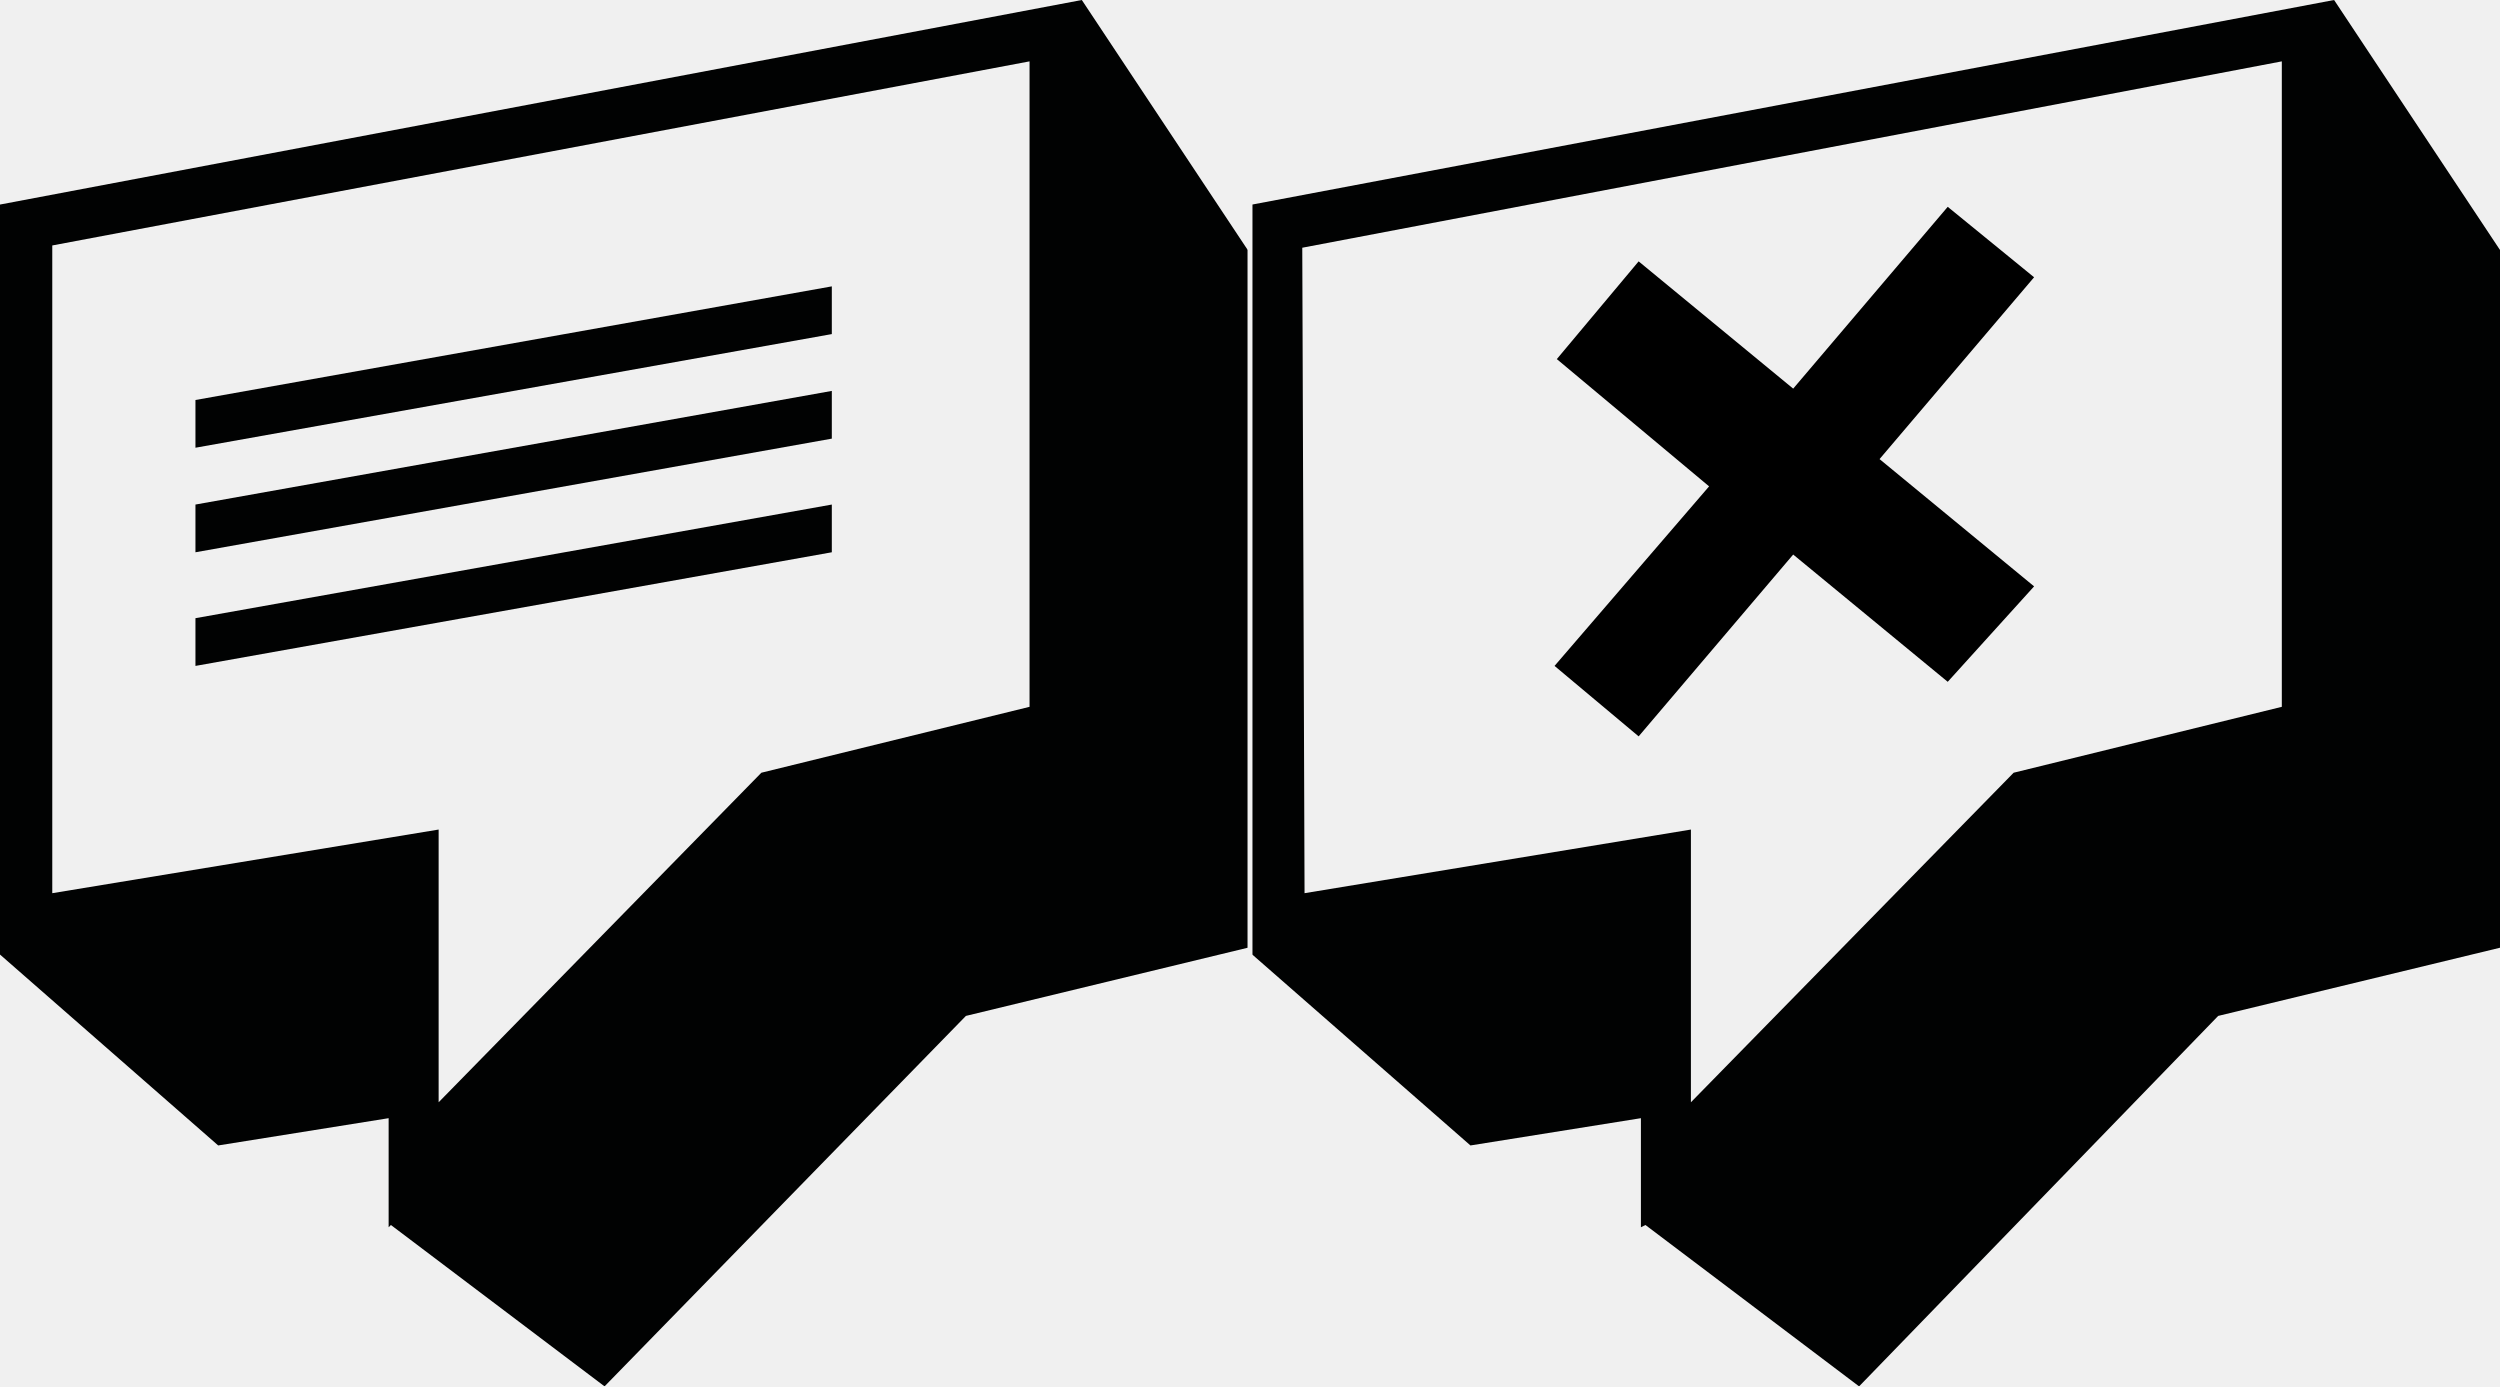
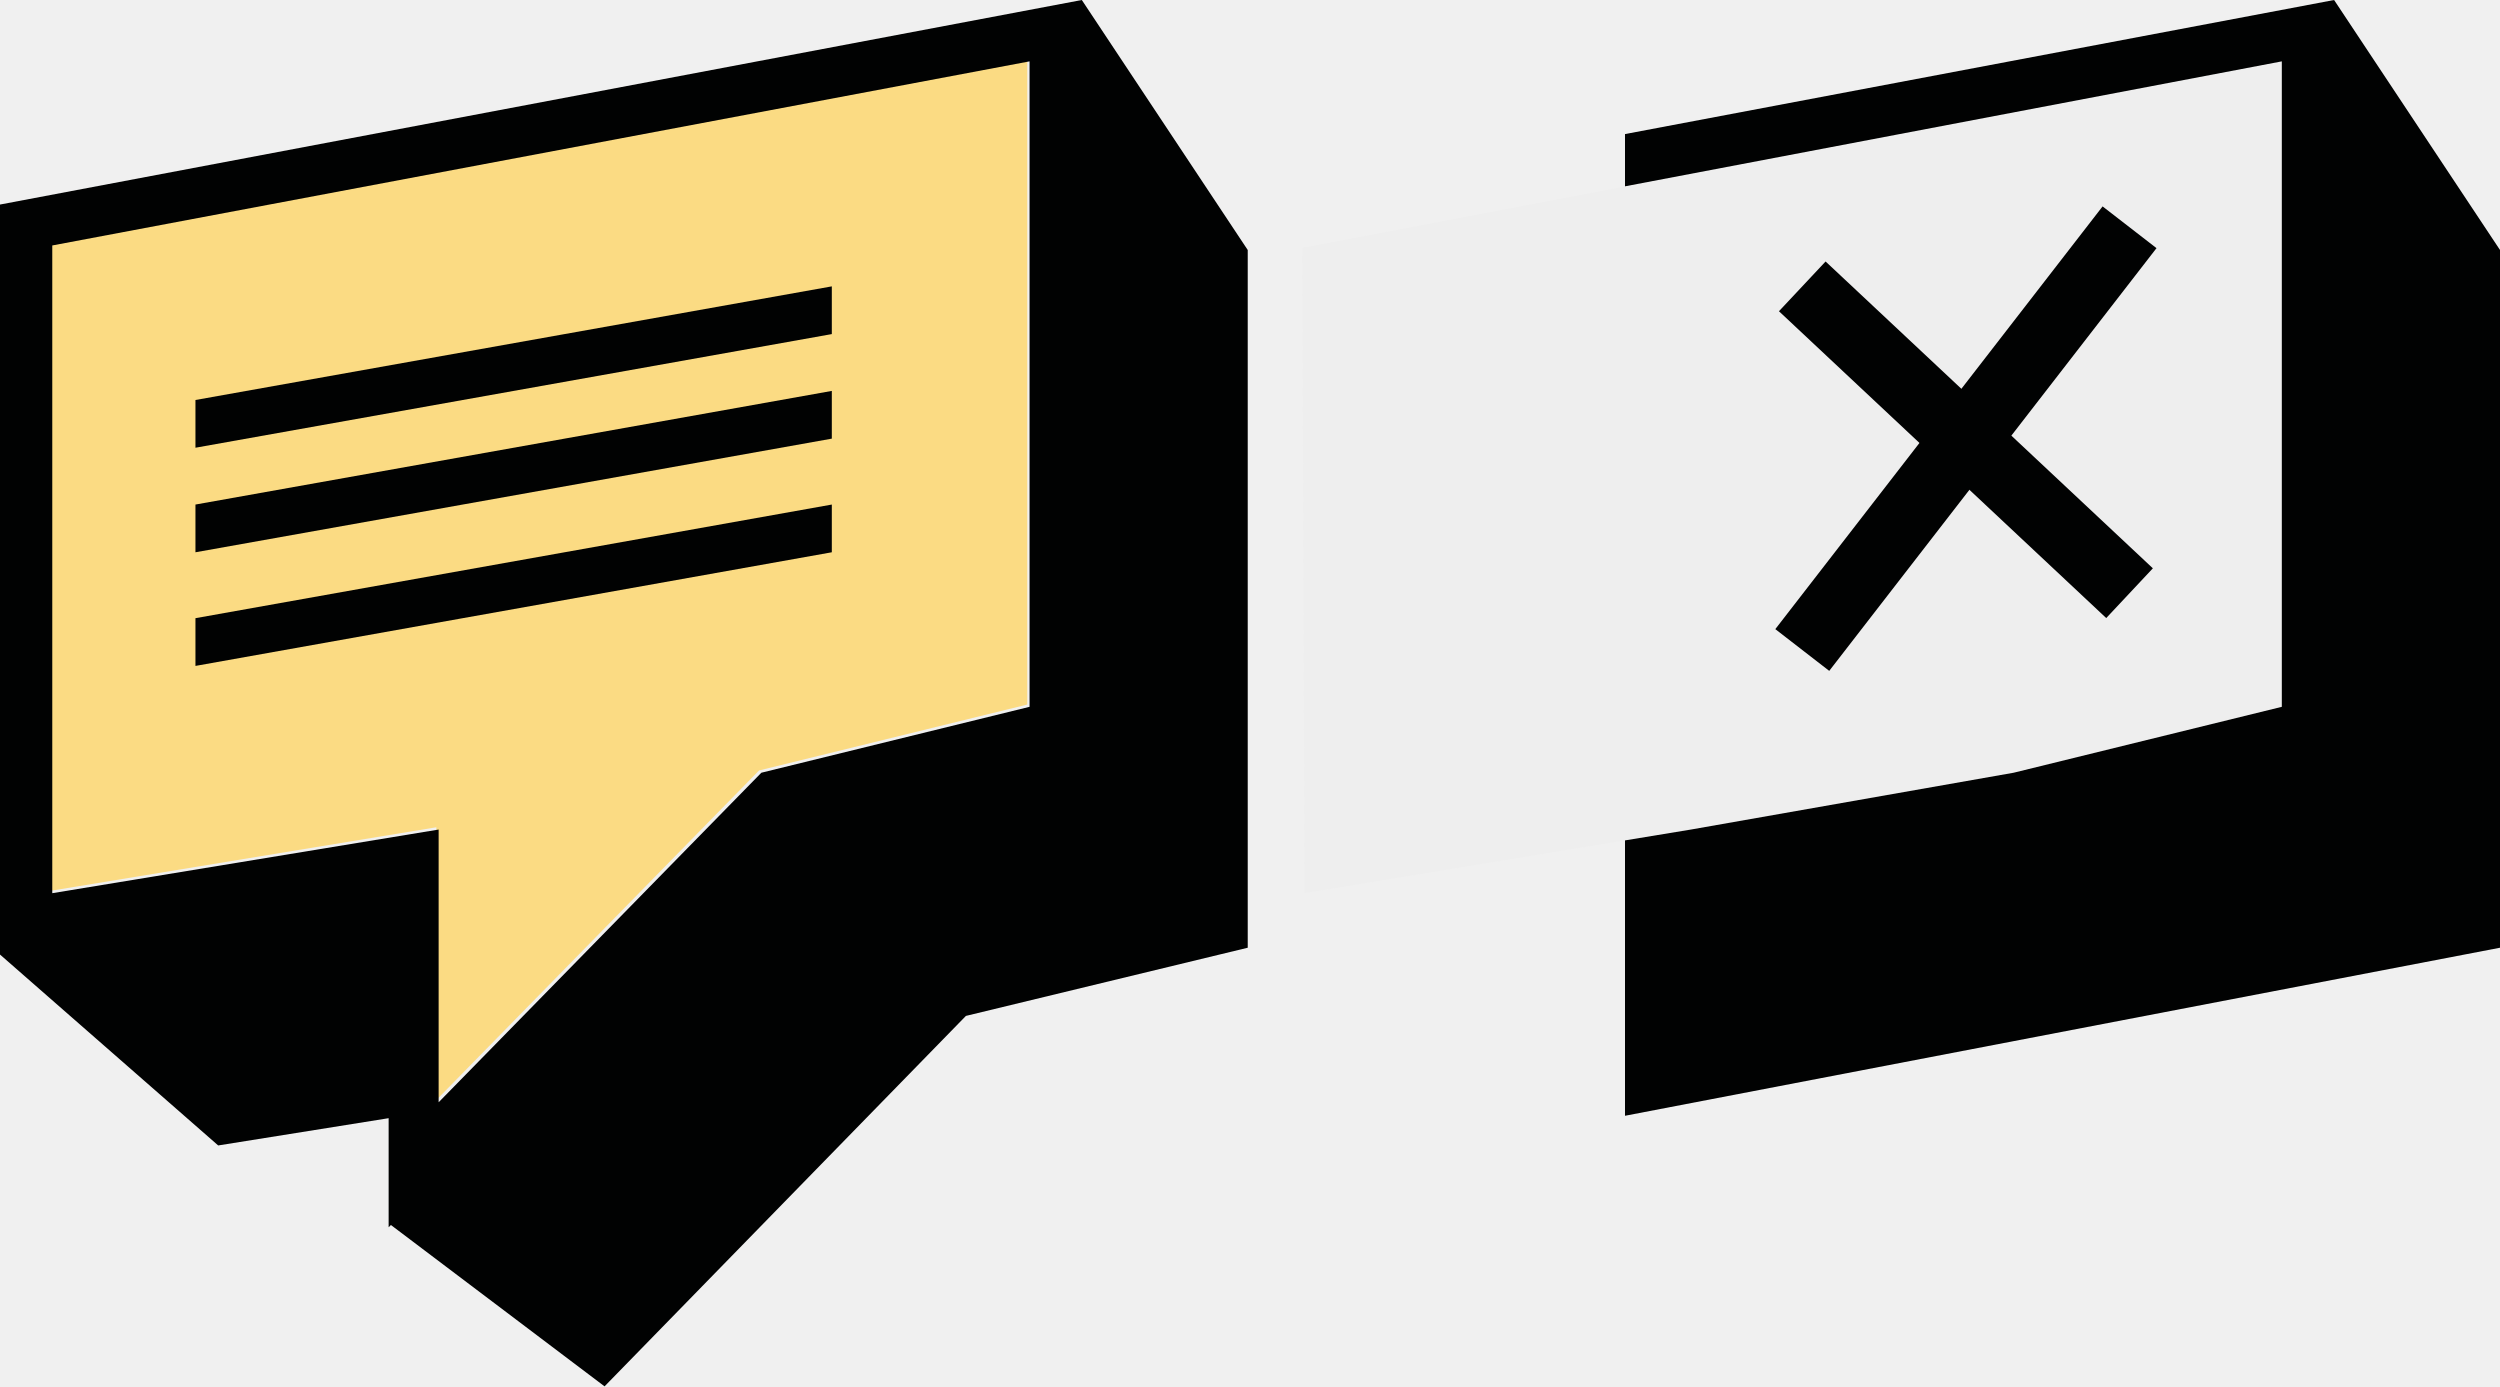
- <svg xmlns="http://www.w3.org/2000/svg" version="1.1" id="Layer_1" x="0px" y="0px" viewBox="0 0 110 61" style="enable-background:new 0 0 110 61;" xml:space="preserve">
+ <svg xmlns="http://www.w3.org/2000/svg" xmlns:xlink="http://www.w3.org/1999/xlink" version="1.1" id="Layer_1" x="0px" y="0px" viewBox="0 0 110 61" style="enable-background:new 0 0 110 61;" xml:space="preserve">
  <style type="text/css">
- 	.st0{filter:url(#Adobe_OpacityMaskFilter);}
- 	.st1{fill-rule:evenodd;clip-rule:evenodd;fill:#FFFFFF;}
- 	.st2{mask:url(#prefix__b_1_);fill-rule:evenodd;clip-rule:evenodd;fill:#010202;}
- 	.st3{filter:url(#Adobe_OpacityMaskFilter_1_);}
- 	.st4{mask:url(#prefix__b_2_);fill-rule:evenodd;clip-rule:evenodd;fill:#010202;}
- 	.st5{fill-rule:evenodd;clip-rule:evenodd;fill:#010202;}
+ 	.st0{fill-rule:evenodd;clip-rule:evenodd;fill:#FBDB83;}
+ 	.st1{fill-rule:evenodd;clip-rule:evenodd;fill:#EEEEEE;}
+ 	.st2{clip-path:url(#SVGID_2_);fill-rule:evenodd;clip-rule:evenodd;fill:#010202;}
+ 	.st3{fill-rule:evenodd;clip-rule:evenodd;fill:#010202;}
+ 	.st4{fill:none;stroke:#010202;stroke-width:3;stroke-miterlimit:10;}
</style>
-   <defs>
-     <filter id="Adobe_OpacityMaskFilter" filterUnits="userSpaceOnUse" x="55.1" y="0" width="54.9" height="61">
-       <feColorMatrix type="matrix" values="1 0 0 0 0  0 1 0 0 0  0 0 1 0 0  0 0 0 1 0" />
-     </filter>
-   </defs>
-   <mask maskUnits="userSpaceOnUse" x="55.1" y="0" width="54.9" height="61" id="prefix__b_1_">
-     <g class="st0">
-       <path id="prefix__a_1_" class="st1" d="M44.1-18H220v79H44.1V-18z" />
-     </g>
-   </mask>
-   <path class="st2" d="M57.4,39.3l17-2.8v12l14.2-14.5l11.8-2.9V2.7l-43.1,8.2L57.4,39.3L57.4,39.3z M110,11l0,0.1v30.6l-12.4,3  L81.8,61l-9.4-7.1L72.2,54v-4.8l-7.5,1.2L55.1,42l0,0V9L102.7,0v0L110,11L110,11z" />
-   <defs>
-     <filter id="Adobe_OpacityMaskFilter_1_" filterUnits="userSpaceOnUse" x="0" y="0" width="54.9" height="61">
-       <feColorMatrix type="matrix" values="1 0 0 0 0  0 1 0 0 0  0 0 1 0 0  0 0 0 1 0" />
-     </filter>
-   </defs>
-   <mask maskUnits="userSpaceOnUse" x="0" y="0" width="54.9" height="61" id="prefix__b_2_">
-     <g class="st3">
-       <path id="prefix__a_2_" class="st1" d="M-11-18h175.9v79H-11V-18z" />
-     </g>
-   </mask>
-   <path class="st4" d="M2.3,39.3l17-2.8v12l14.2-14.5l11.8-2.9V2.7L2.3,10.8L2.3,39.3L2.3,39.3z M54.9,11l0,0.1v30.6l-12.4,3L26.6,61  l-9.4-7.1L17.1,54v-4.8l-7.5,1.2L0,42l0,0V9L47.6,0v0L54.9,11L54.9,11z" />
-   <path class="st5" d="M36.6,14.7l-28,5v-2.1l28-5V14.7z" />
-   <path class="st5" d="M36.6,19.3l-28,5v-2.1l28-5V19.3z" />
-   <path class="st5" d="M36.6,24.3l-28,5v-2.1l28-5V24.3z" />
+   <polygon class="st0" points="2.2,39.2 19.2,36.4 19.2,48.4 33.4,33.9 45.2,31 45.2,2.6 2.2,10.7 2.2,39.2 " />
+   <polyline class="st1" points="88.6,34 100.4,31.1 100.4,2.7 57.3,10.9 57.4,39.3 57.4,39.3 74.4,36.5 " />
  <g>
-     <path d="M78.9,24.4l-6.8,8l-3.7-3.1l6.8-7.9l-6.7-5.6l3.6-4.3l6.8,5.6l6.8-8l3.8,3.1l-6.8,8l6.8,5.6L85.7,30L78.9,24.4z" />
+     <defs>
+       <path id="SVGID_1_" d="M88.6,34l11.8-2.9V2.7l-43.1,8.2l0.1,28.4l0,0l17-2.8 M64.7,50.4L55.1,42l0,0V9l47.6-9l0,0l7.3,11l0,0v0.1    v30.6" />
+     </defs>
+     <clipPath id="SVGID_2_">
+       <use xlink:href="#SVGID_1_" style="overflow:visible;" />
+     </clipPath>
+     <rect x="71.5" y="-20.7" class="st2" width="54.2" height="90.1" />
  </g>
+   <path class="st3" d="M2.3,39.3l17-2.8v12L33.5,34l11.8-2.9V2.7l-43,8.1L2.3,39.3L2.3,39.3z M54.9,11v0.1v30.6l-12.4,3L26.6,61  l-9.4-7.1L17.1,54v-4.8l-7.5,1.2L0,42l0,0V9l47.6-9l0,0L54.9,11L54.9,11z" />
+   <path class="st3" d="M36.6,14.7l-28,5v-2.1l28-5V14.7z" />
+   <path class="st3" d="M36.6,19.3l-28,5v-2.1l28-5V19.3z" />
+   <path class="st3" d="M36.6,24.3l-28,5v-2.1l28-5V24.3z" />
+   <polyline class="st4" points="138.1,13.1 121.8,22.2 138.1,26.3 " />
+   <line class="st4" x1="93.7" y1="10" x2="79.3" y2="28.6" />
+   <line class="st4" x1="79.3" y1="12.6" x2="93.7" y2="26.1" />
</svg>
